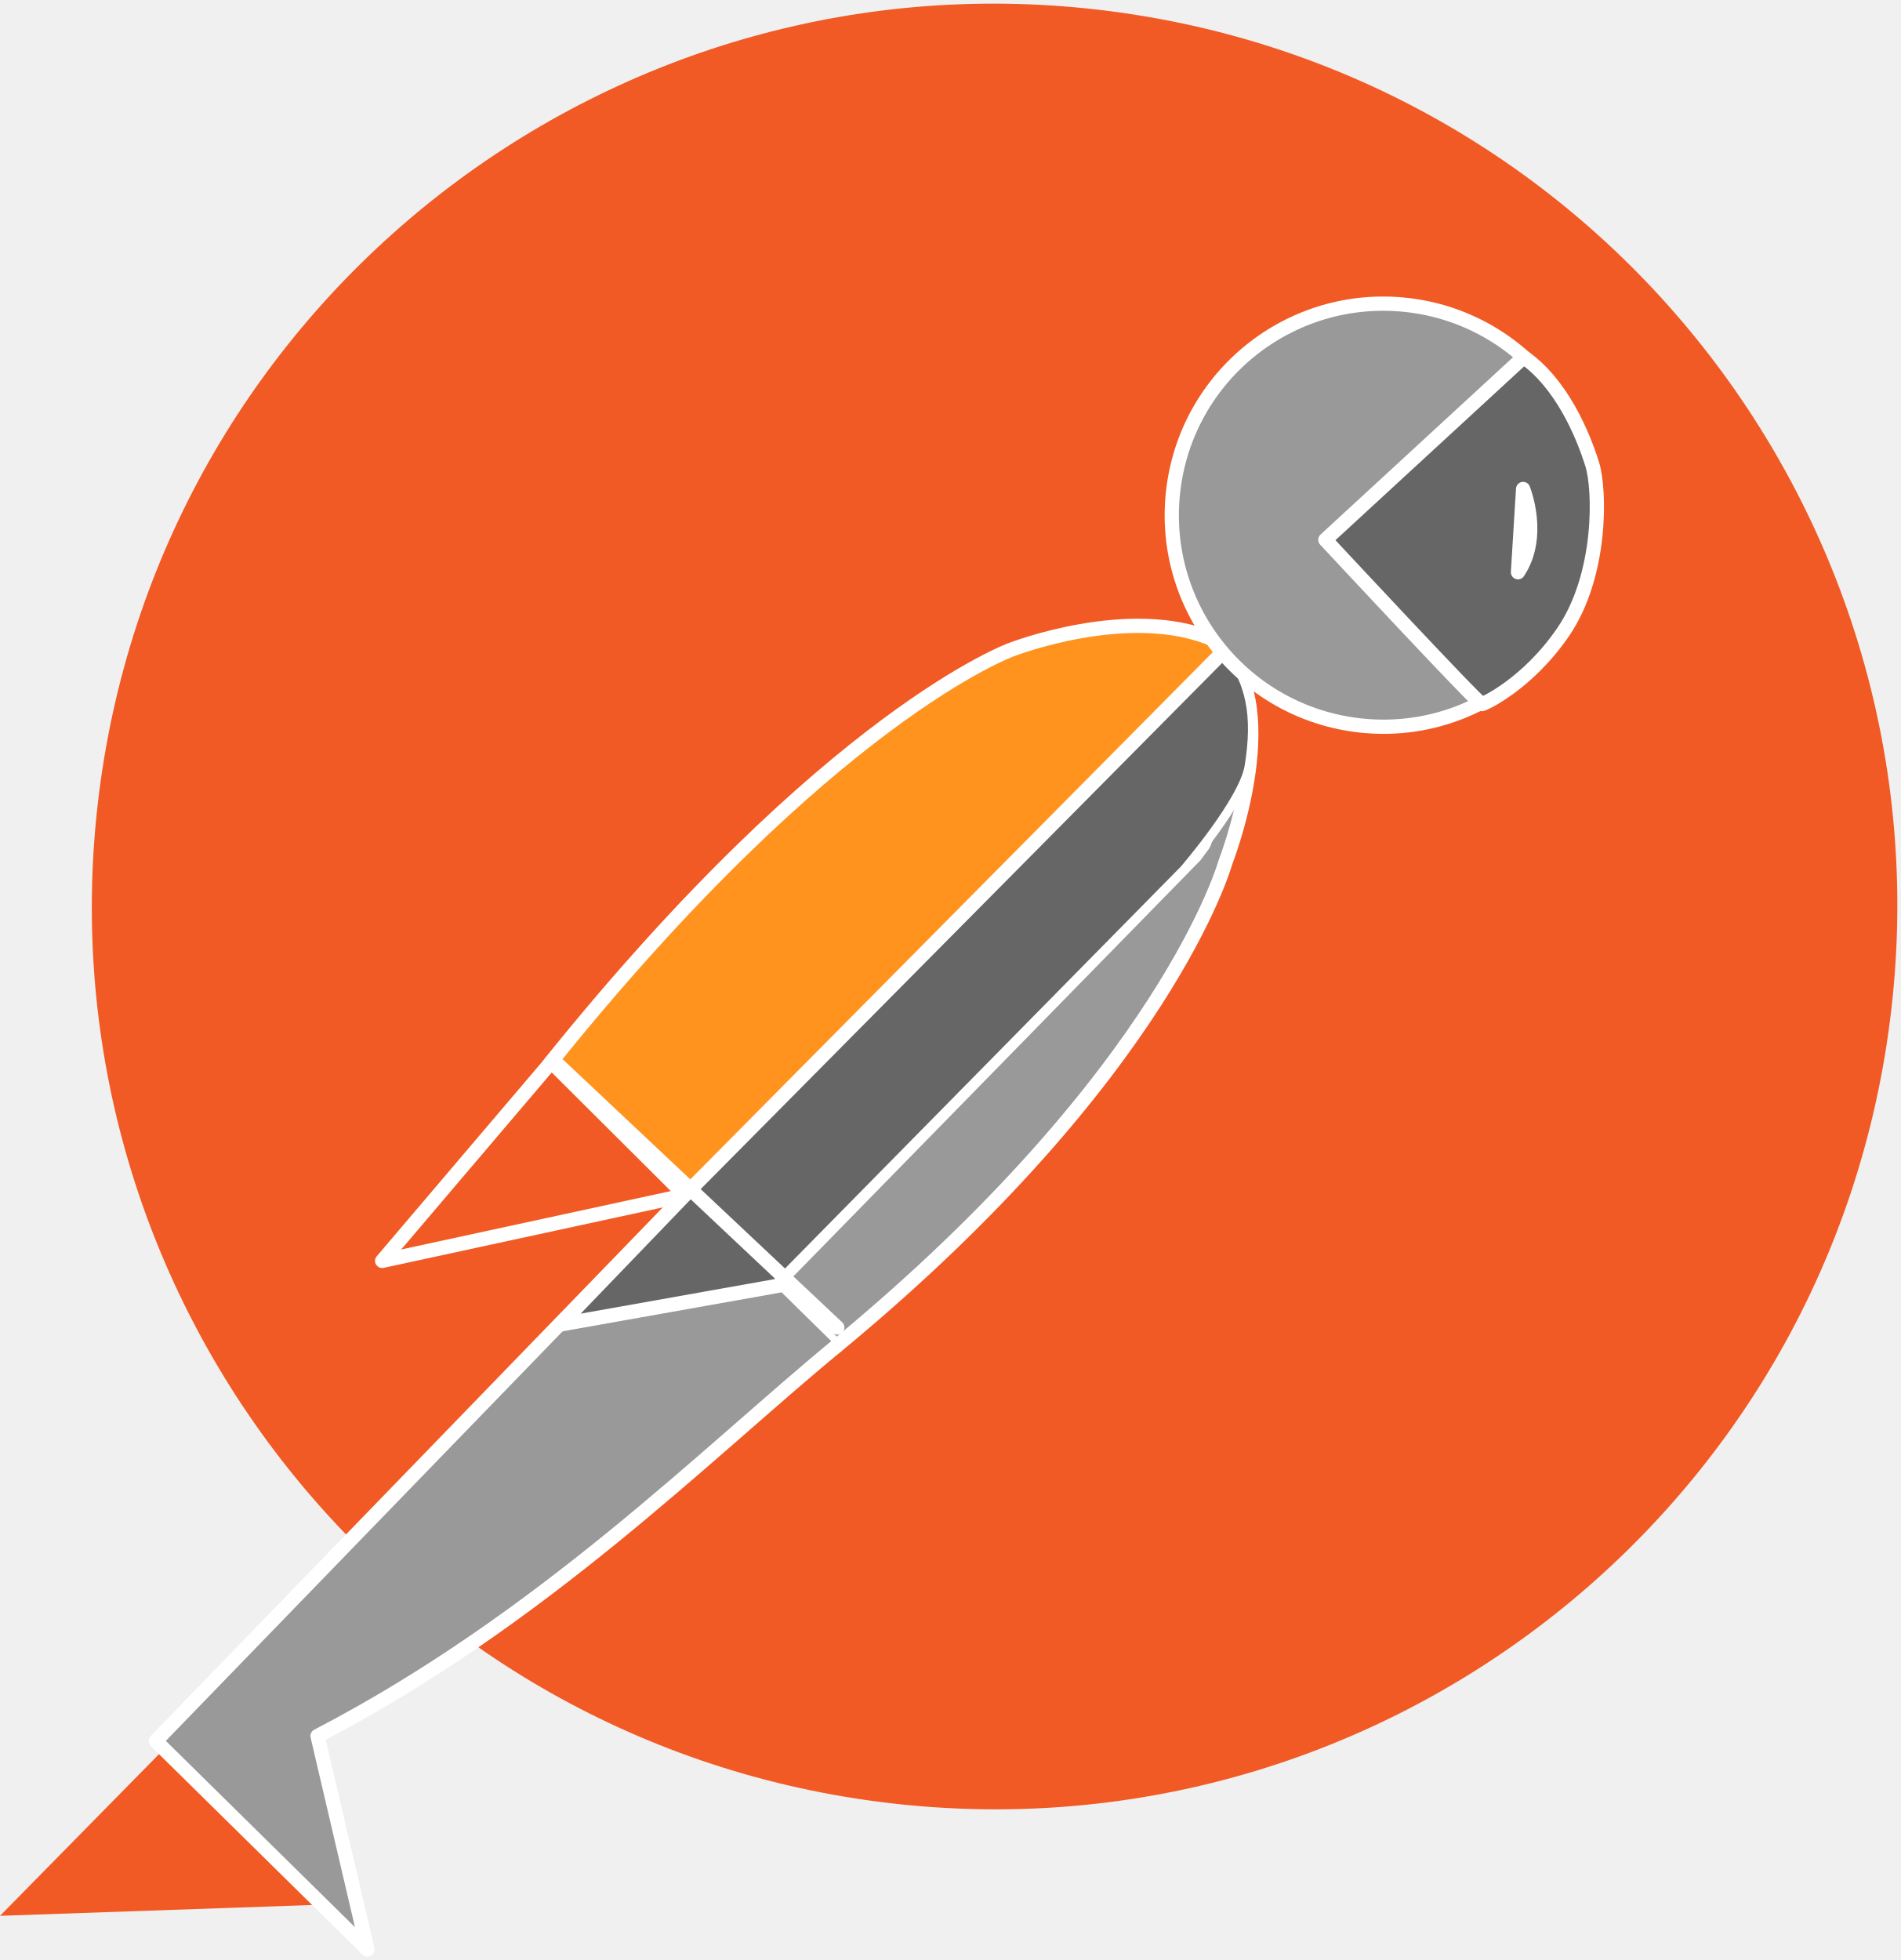
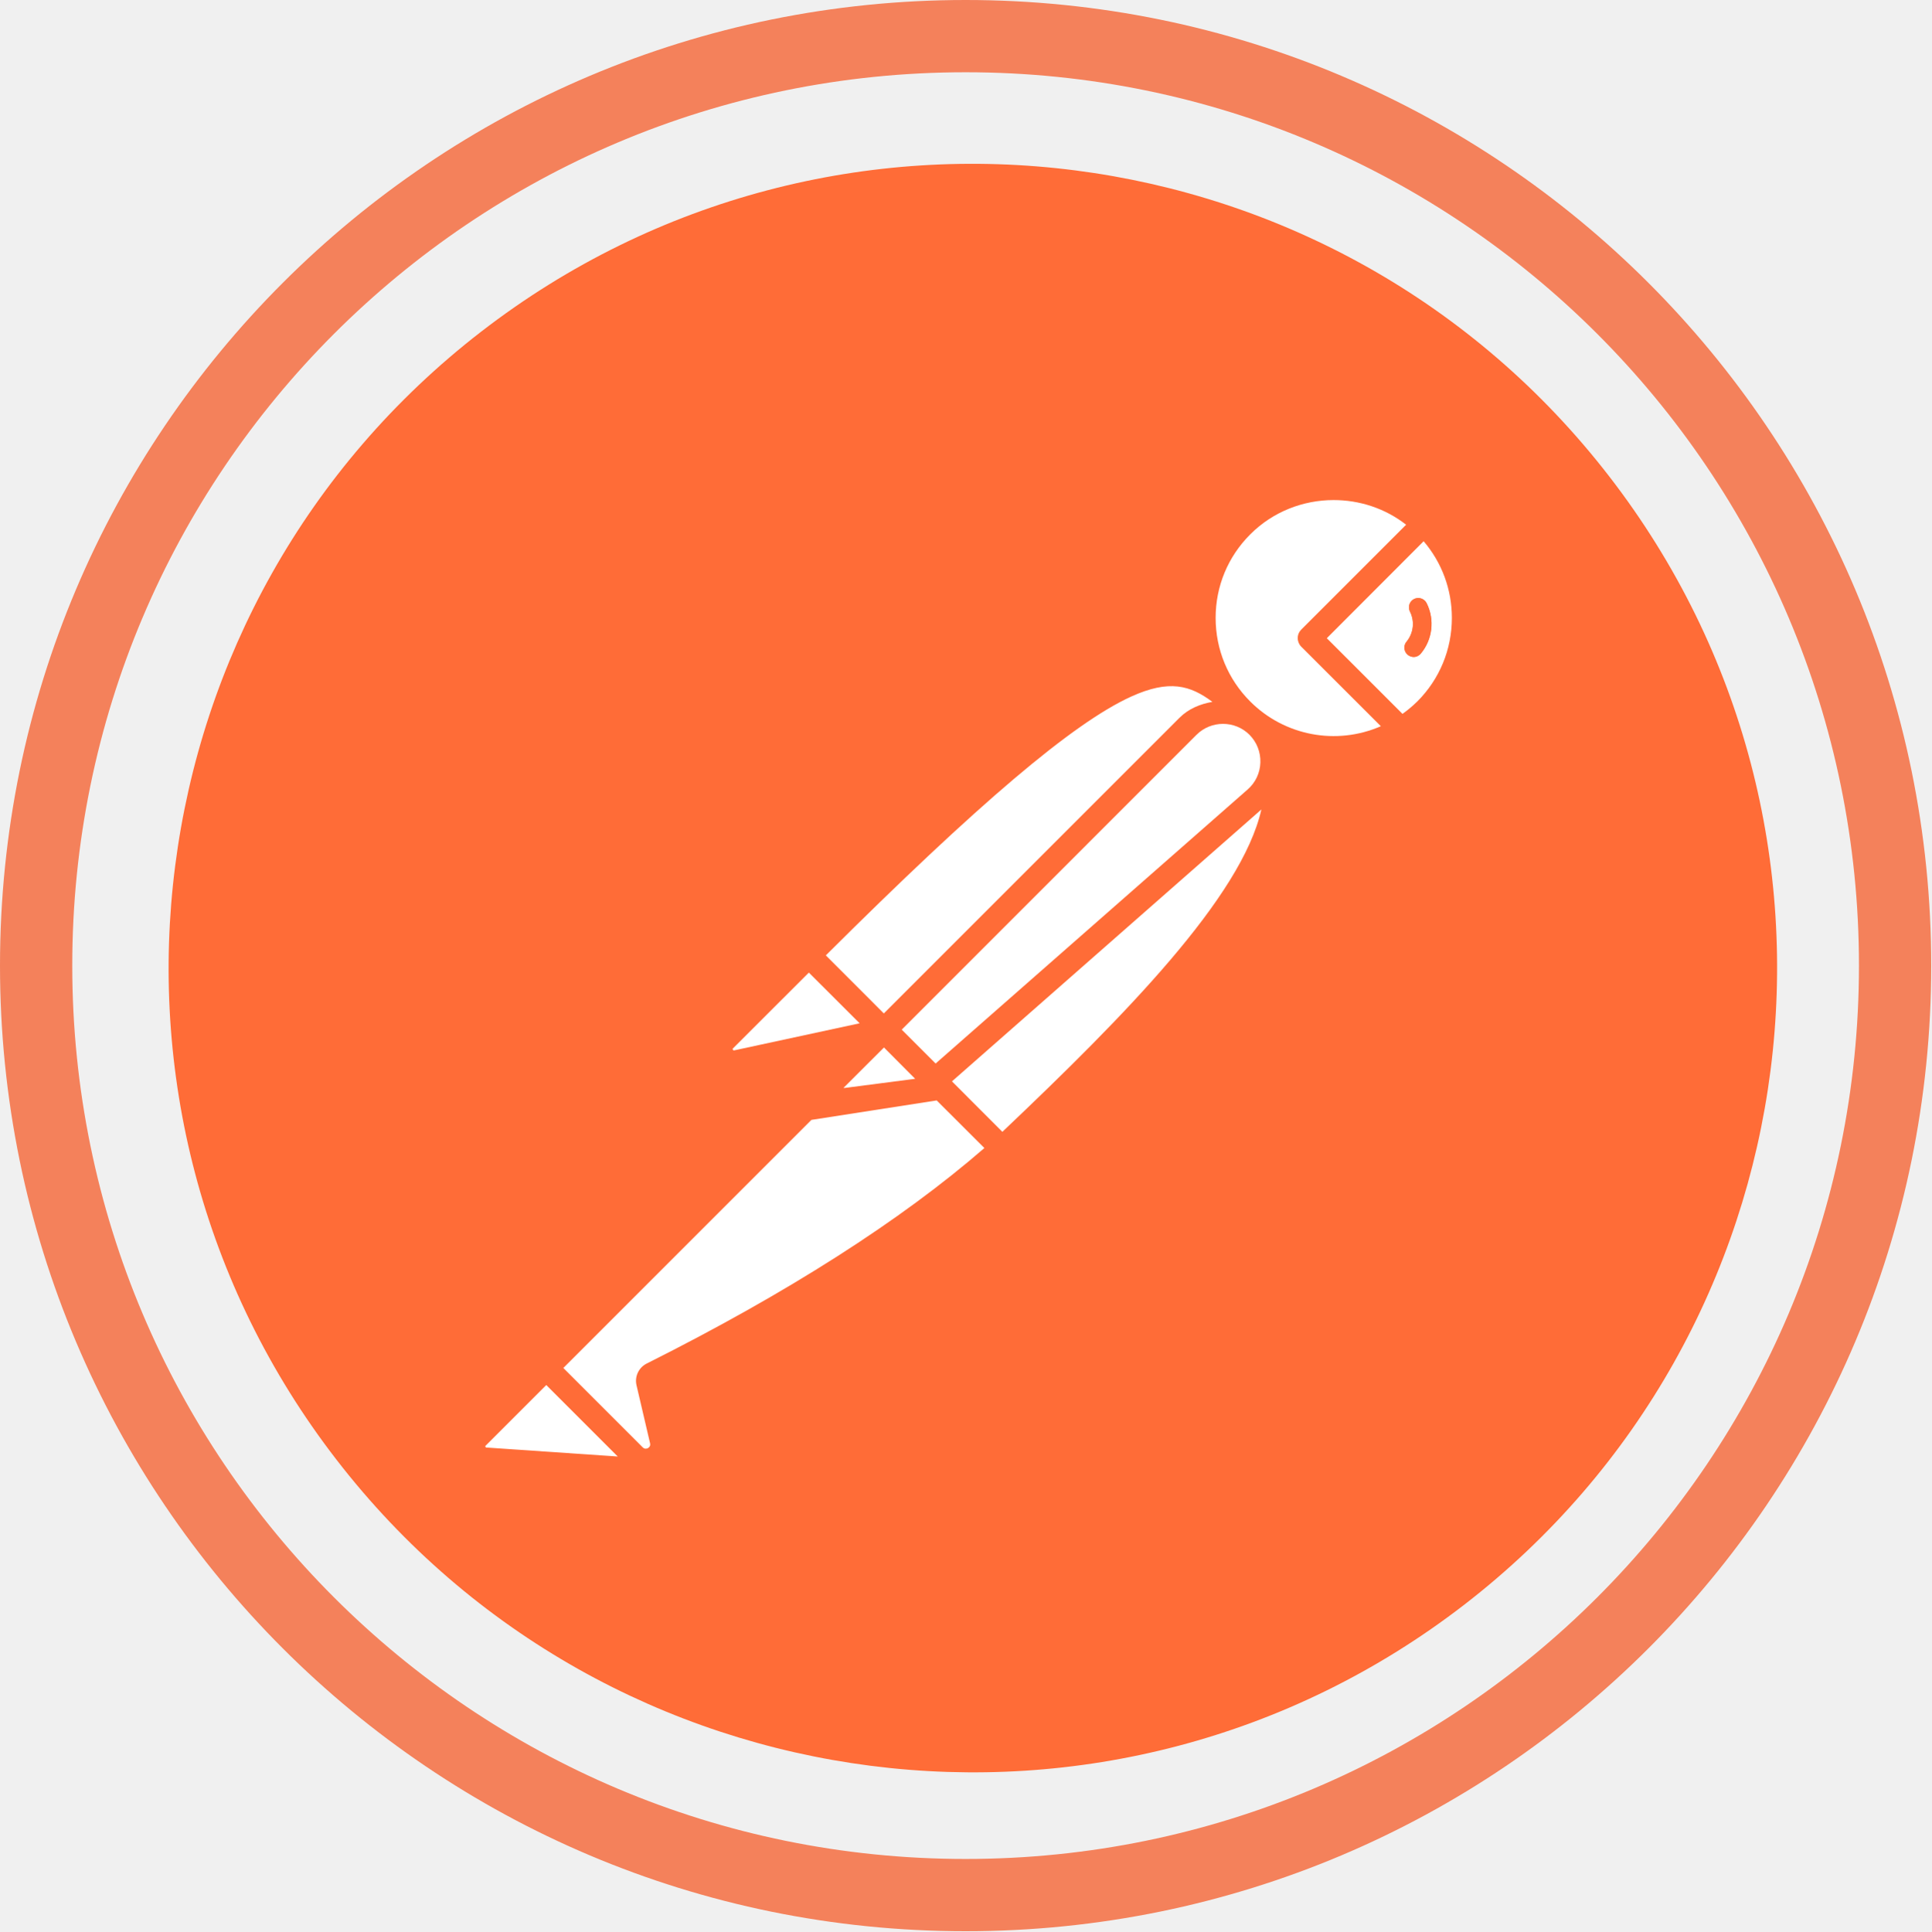
- <svg xmlns="http://www.w3.org/2000/svg" width="256" height="264" preserveAspectRatio="xMidYMid meet" viewBox="0 0 256 264" style="-ms-transform: rotate(360deg); -webkit-transform: rotate(360deg); transform: rotate(360deg);">
-   <g fill="none">
-     <path fill="#F15A24" d="M45.985 256.455L0 258.05l23.573-23.967l22.414 22.374z" />
-     <path d="M254.58 137.58c-8.543 66.613-69.475 113.676-136.077 105.123C51.889 234.158 4.826 173.228 13.37 106.62C21.919 40.008 82.838-7.06 149.457 1.494c66.61 8.542 113.684 69.478 105.124 136.084" fill="#F15A24" />
-     <path d="M164.982 87.532c7.99 8.494.104 28.577.104 28.577s-7.794 28.393-52.421 65.213l-8.33-8.177l56.65-57.899l1.095-1.478c1.507-2.456 2.755-26.401 2.902-26.236" fill="#999" />
-     <path d="M164.982 87.532c7.99 8.494.104 28.577.104 28.577s-7.794 28.393-52.421 65.213l-8.33-8.177l56.65-57.899l1.095-1.478c1.507-2.456 2.755-26.401 2.902-26.236h0z" stroke="#FFF" stroke-width="1.918" stroke-linecap="round" stroke-linejoin="round" />
-     <path d="M92.1 161.108l72.763-73.785c3.693 4.385 4.479 9.11 3.407 15.842c-.722 4.663-8.775 13.981-8.775 13.981l-55.16 56" fill="#666" />
-     <path d="M92.1 161.108l72.763-73.785c3.693 4.385 4.479 9.11 3.407 15.842c-.722 4.663-8.775 13.981-8.775 13.981l-55.16 56" stroke="#FFF" stroke-width="1.201" stroke-linecap="round" stroke-linejoin="round" />
-     <path d="M164.982 87.583L92.099 161.11l.147-.143l-.027.011l-18.083-17.818c37.708-46.905 62.089-55.65 62.089-55.65s15.872-6.196 27.195-1.388c.87.466 1.248.734 1.56 1.463" fill="#FF931E" />
-     <path d="M164.982 87.583L92.099 161.11l.147-.143l-.027.011l-18.083-17.818c37.708-46.905 62.089-55.65 62.089-55.65s15.872-6.196 27.195-1.388c.87.466 1.248.734 1.56 1.463l.002-.002z" stroke="#FFF" stroke-width="1.918" stroke-linecap="round" stroke-linejoin="round" />
-     <path d="M112.665 181.32c-17.388 14.32-39.641 36.816-69.889 52.506l6.728 28.762l-28.516-28.087l71.11-73.393" fill="#999" />
-     <path d="M112.665 181.32c-17.388 14.32-39.641 36.816-69.889 52.506l6.728 28.762l-28.516-28.087l71.11-73.393" stroke="#FFF" stroke-width="1.918" stroke-linecap="round" stroke-linejoin="round" />
-     <path fill="#F15A24" d="M74.623 143.4l17.665 17.596l-40.81 8.84l22.754-26.753l.393.318z" />
-     <path stroke="#FFF" stroke-width="1.918" stroke-linecap="round" stroke-linejoin="round" d="M74.623 143.4l17.665 17.596l-40.81 8.84l22.754-26.753l.393.318z" />
-     <path d="M158.024 66.246c-1.733 15.641 9.528 29.721 25.168 31.465c15.628 1.737 29.721-9.533 31.465-25.168c1.738-15.635-9.54-29.73-25.174-31.468c-15.642-1.728-29.724 9.527-31.459 25.171" fill="#999" />
-     <path d="M158.024 66.246c-1.733 15.641 9.528 29.721 25.168 31.465c15.628 1.737 29.721-9.533 31.465-25.168c1.738-15.635-9.54-29.73-25.174-31.468c-15.642-1.728-29.724 9.527-31.459 25.171h0z" stroke="#FFF" stroke-width="1.918" stroke-linecap="round" stroke-linejoin="round" />
-     <path d="M210.565 85.138c5.256-7.679 4.984-19.167 3.929-22.57c-1.295-4.168-4.191-10.945-9.243-14.468l-26.714 24.606s20.53 22.059 21.065 22.132c.222.026 6.17-2.698 10.963-9.7" fill="#666" />
-     <path d="M210.565 85.138c5.256-7.679 4.984-19.167 3.929-22.57c-1.295-4.168-4.191-10.945-9.243-14.468l-26.714 24.606s20.53 22.059 21.065 22.132c.222.026 6.17-2.698 10.963-9.7h0zm-5.39-19.275s2.569 6.307-.69 11.214l.69-11.214z" stroke="#FFF" stroke-width="1.918" stroke-linecap="round" stroke-linejoin="round" />
-     <path fill="#666" d="M104.964 173.156l-29.482 5.247l17.796-18.49" />
-     <path d="M104.964 173.156l-29.482 5.247l17.796-18.49m-17.97-16.384l37.48 35.274" stroke="#FFF" stroke-width="1.918" stroke-linecap="round" stroke-linejoin="round" />
+ <svg xmlns="http://www.w3.org/2000/svg" enable-background="new 0 0 2491 2491" viewBox="0 0 2491 2491">
+   <path d="m1245.5 2397.8c636.4 0 1152.3-515.9 1152.3-1152.3s-515.9-1152.3-1152.3-1152.3-1152.3 515.9-1152.3 1152.3 515.9 1152.3 1152.3 1152.3zm0 93.2c-687.9 0-1245.5-557.6-1245.5-1245.5s557.6-1245.5 1245.5-1245.5 1245.5 557.6 1245.5 1245.5-557.6 1245.5-1245.5 1245.5z" fill="#f4815b" />
+   <g clip-rule="evenodd" fill-rule="evenodd">
+     <path d="m2075.7 614.5c-350.3-453.4-1001.7-537-1455.1-186.7-453.3 350.3-536.9 1001.7-186.6 1455 350.2 453.4 1001.6 537.1 1455 186.8 453.4-350.2 537-1001.8 186.7-1455.1z" fill="#ff6c37" />
+     <path d="m1458.8 898.6c-74.7 34.1-196.3 137.2-393.6 333.7l56.1 56.1 18.7 18.8 381.3-381.3c11.9-11.9 27-17.9 42.5-20.6-28.3-21.2-55.5-29.3-105-6.7m168.2 145.5-399.1 350.7c35.5 35.6 55 55 65 65.1 158.1-150 308.6-303 334.1-415.8m-681.7 309.9c.6 1 1.2.9 1.8.8l161.7-34.9-65.5-65.4-97.8 97.7c-.3.2-.8.6-.2 1.8m733.1-541.9 135.3-135.3c-27.3-21.3-60.4-31.8-93.5-31.8-39.1 0-78.2 14.8-107.6 44.3-28.8 28.8-44.6 67-44.6 107.7s15.8 79 44.6 107.8c44.2 44.3 111.1 57 168.5 31.9l-102.6-102.5c-2.9-2.9-4.6-6.9-4.6-11-.1-4.2 1.6-8.1 4.5-11.1" fill="#fff" />
+     <path d="m1823.5 847.4c-2.7 0-5.4-1-7.7-2.8-5-4.2-5.8-11.8-1.5-16.9 9.1-11 10.8-26.3 4.3-39-2.9-5.9-.5-13.1 5.4-16.1 5.9-2.9 13.1-.5 16.1 5.4 10.6 21.2 7.7 46.8-7.5 65-2.2 2.8-5.6 4.4-9.1 4.4m12.8-149.3-124.9 125.1 97.6 97.6c6.8-4.8 13.1-10.2 19.1-16 28.8-28.8 44.6-67.1 44.6-107.8 0-36.6-12.8-71.2-36.4-98.9m-293 249.7-380.2 380.3 43.7 43.7 402.6-353.6c10.1-8.9 15.9-21.3 16.3-34.7.4-13.5-4.6-26.2-14.1-35.8-18.8-18.7-49.4-18.7-68.3.1m-709.4 811.1s.1 0 .2-.1c181.3-90.9 327.8-184.4 435.6-278l-61.5-61.4-161.6 25.1-320 320 102.4 102.4c2.5 2.4 5 1.8 6.7 1 1.7-1 3.5-2.8 2.8-6.2l-17.5-74.9c-2.6-11.2 2.7-22.6 12.9-27.9m-37.1 119.8-92.2-92.2-78.2 78.2c-.3.2-.6.6-.3 1.4.3.9.9 1 1.2 1zm291.2-475.5h.3c.3 0 .9.1 1.2.1l90.9-11.8-40.2-40.4z" fill="#fff" />
+     <path d="m1840.2 778c-2.9-5.9-10.2-8.4-16.2-5.4-5.9 2.9-8.3 10.1-5.4 16.1 6.4 12.7 4.7 28-4.4 39-4.3 5.1-3.5 12.7 1.6 16.9 2.2 1.8 4.9 2.8 7.7 2.8 3.5 0 6.8-1.6 9.2-4.4 15.2-18.2 18.1-43.8 7.5-65" fill="#ff6c37" />
  </g>
-   <rect x="0" y="0" width="256" height="264" fill="rgba(0, 0, 0, 0)" />
</svg>
